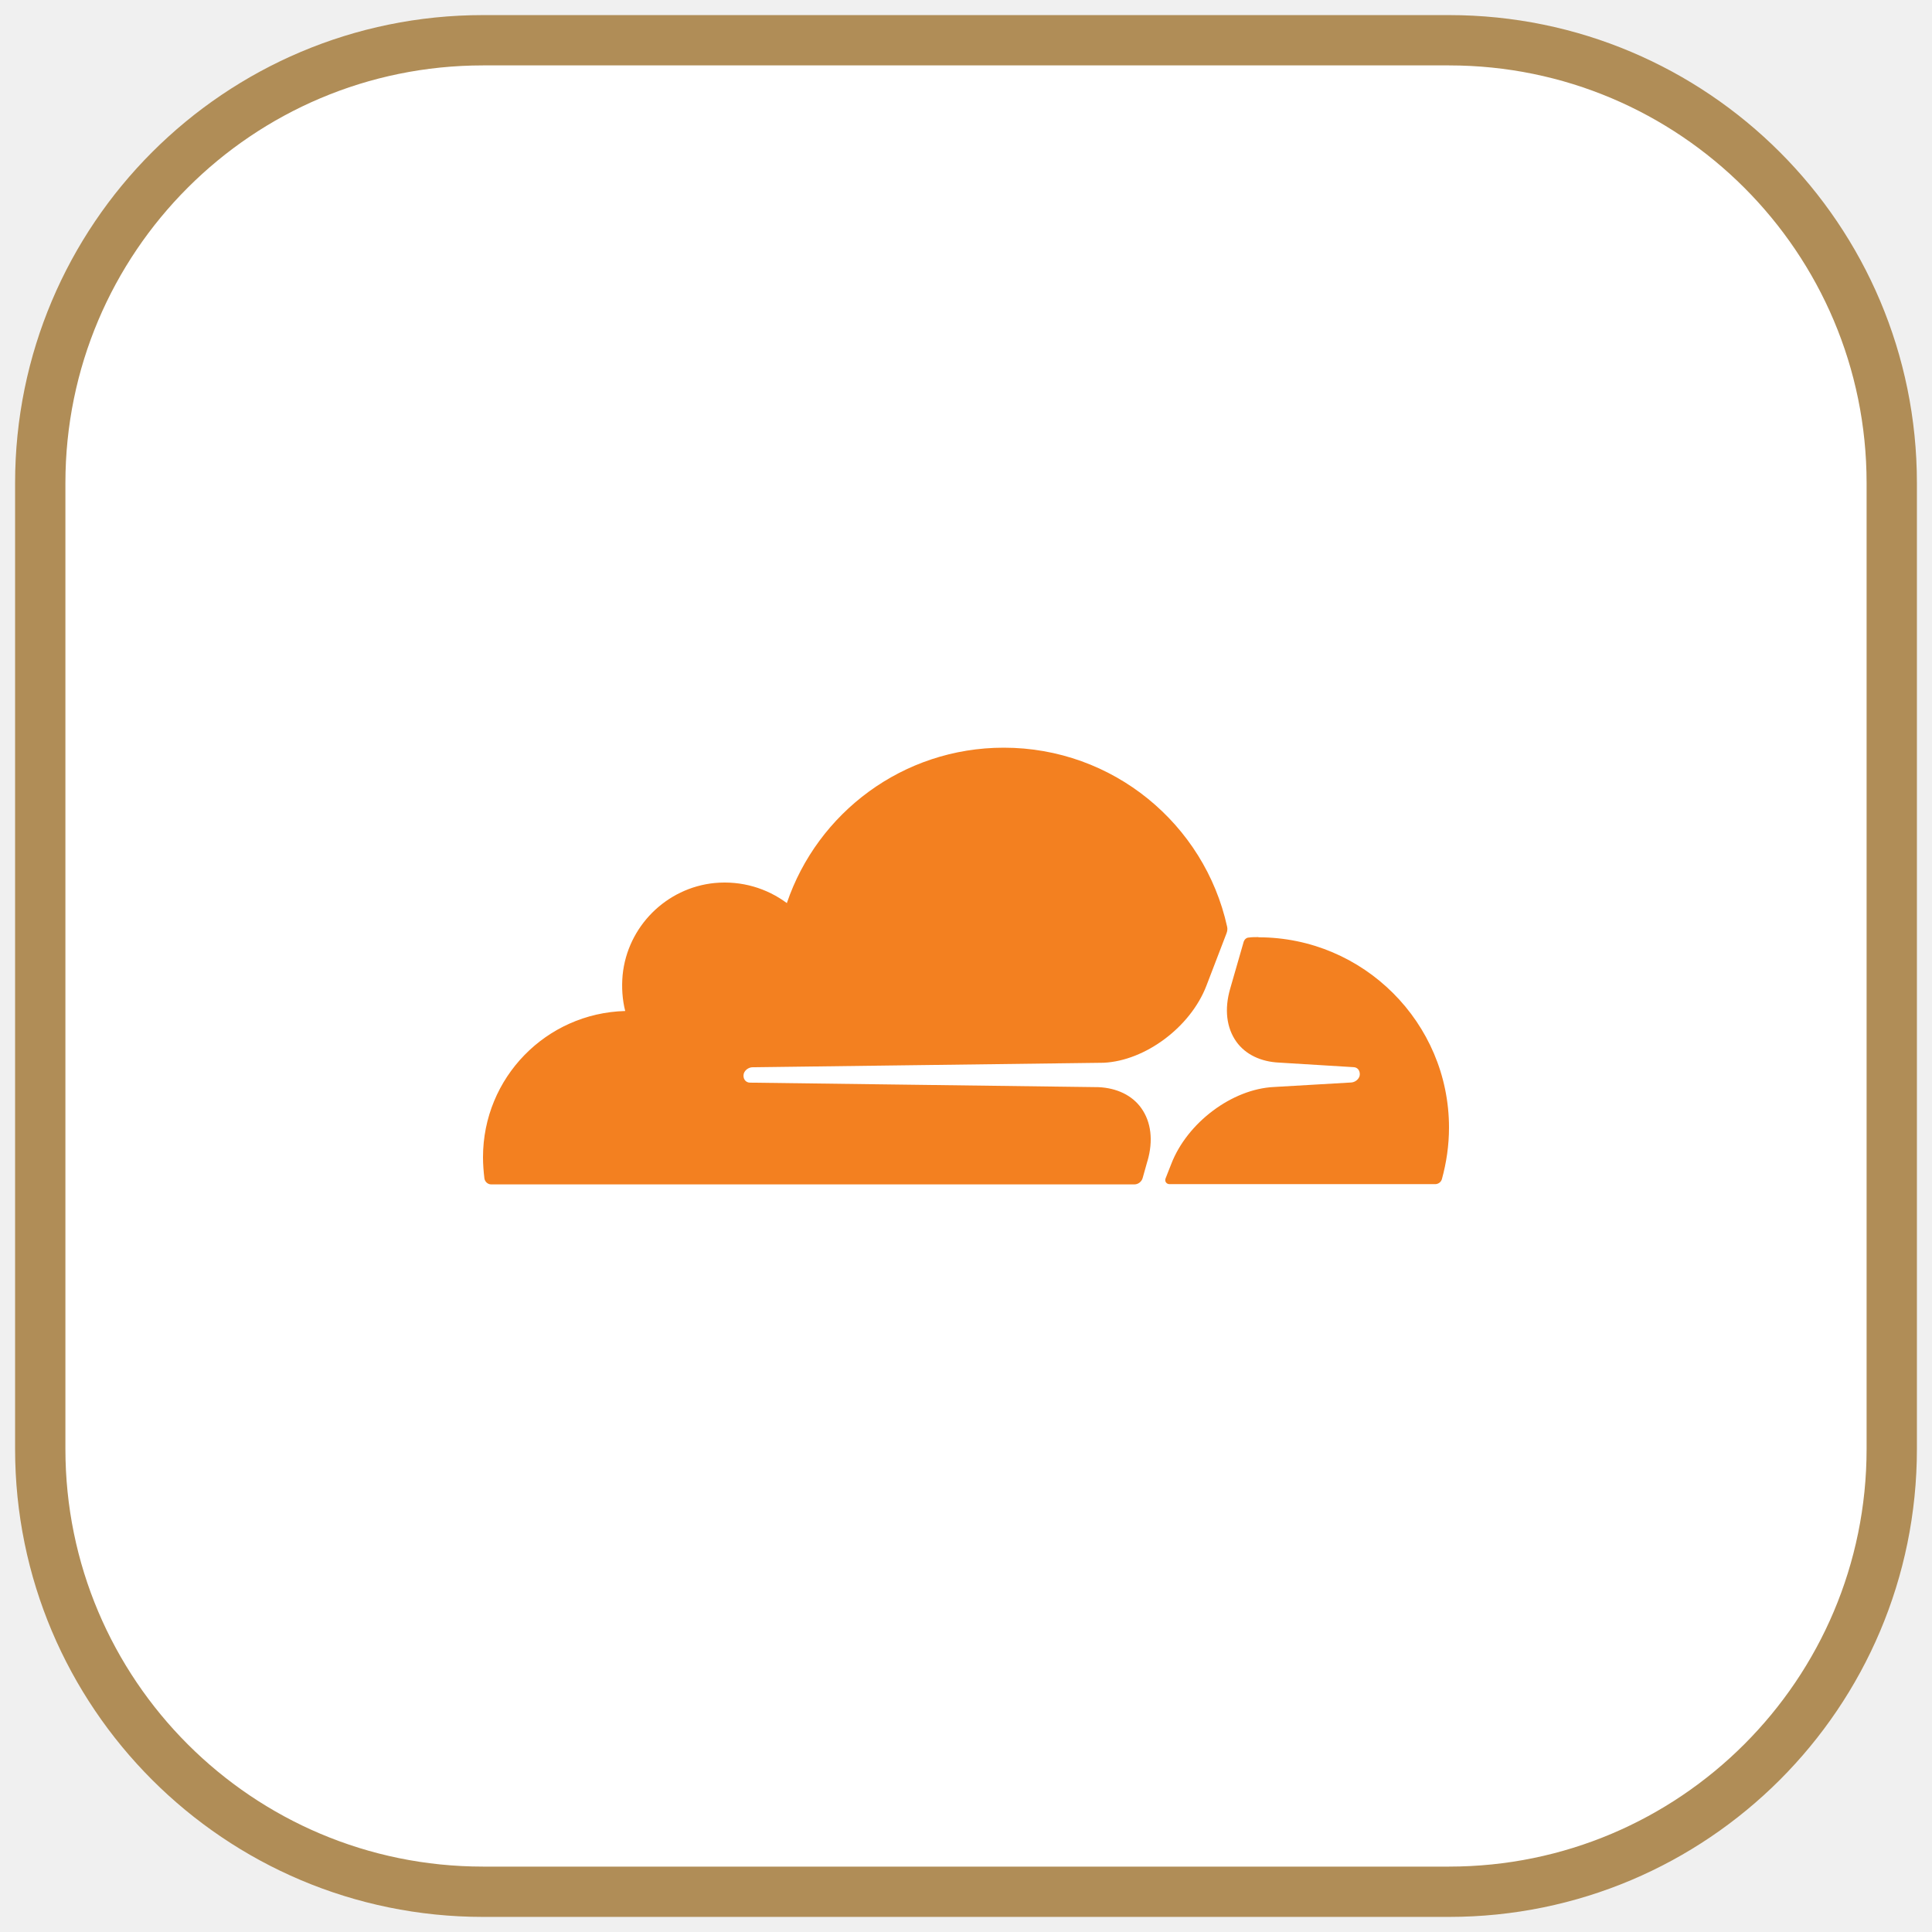
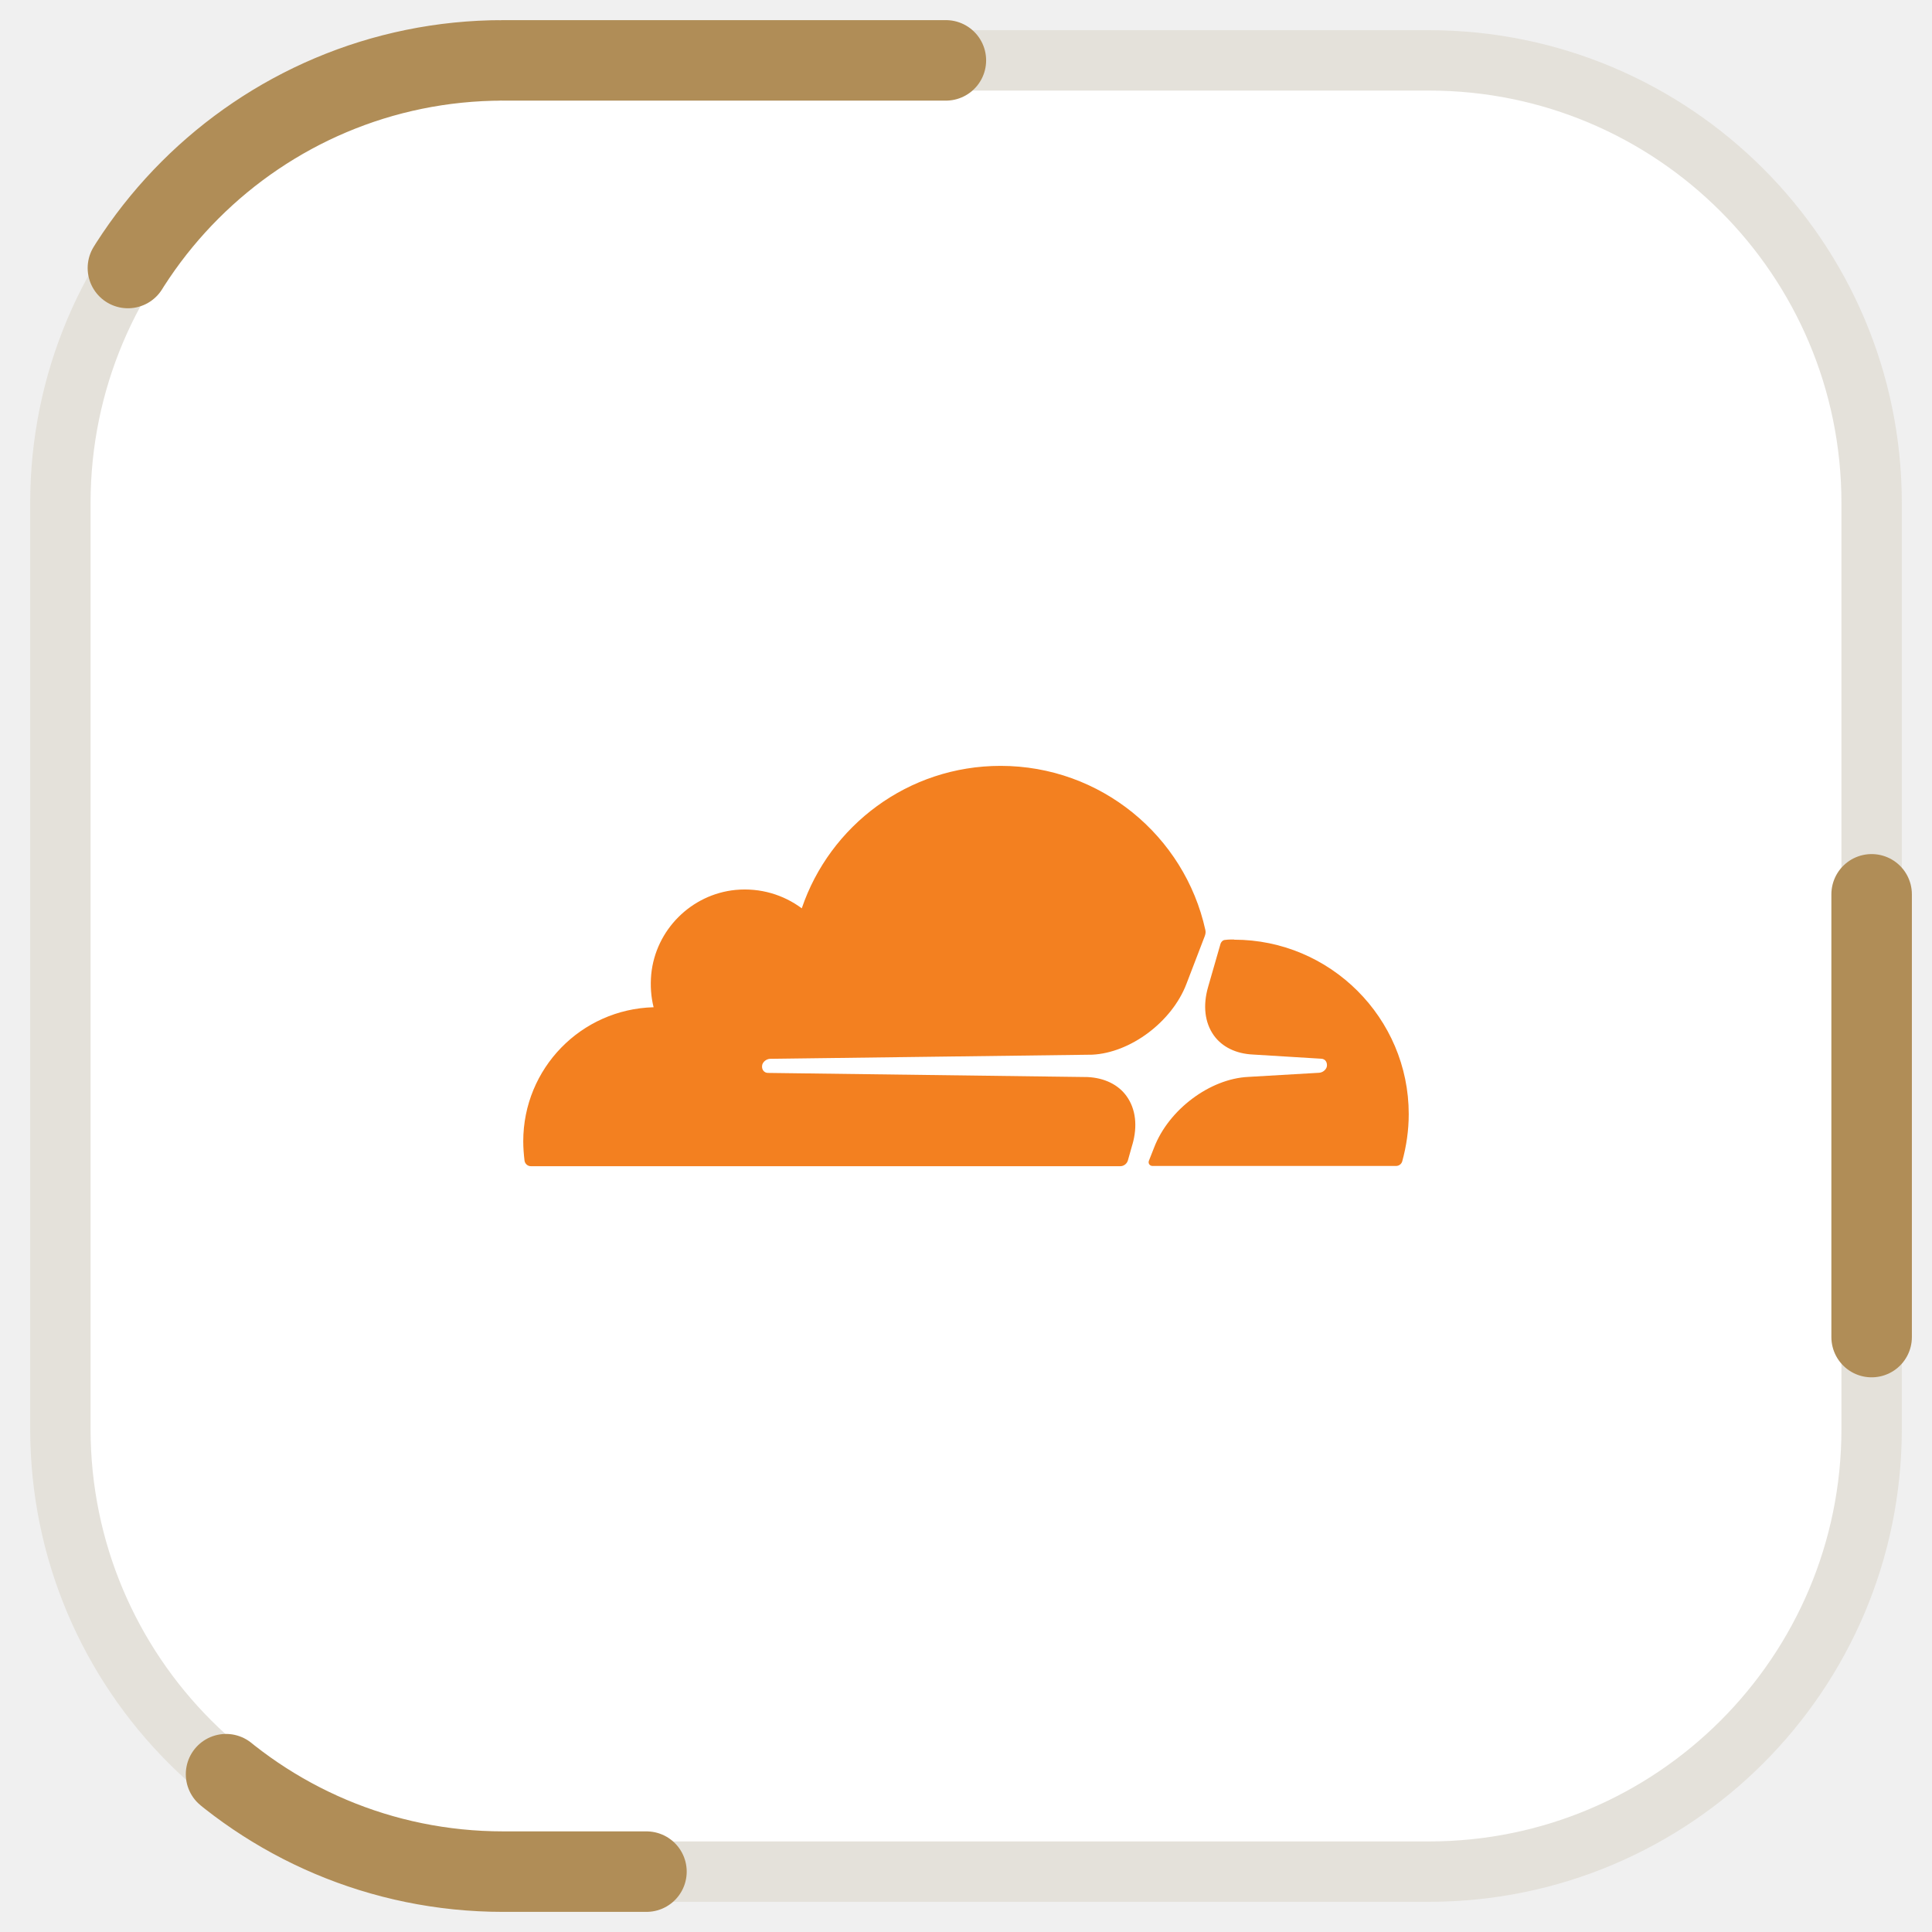
<svg xmlns="http://www.w3.org/2000/svg" viewBox="0 0 96 96" width="96" height="96" role="img" aria-labelledby="t">
  <style>
-     .logo { animation: float 4s ease-in-out 0.35s infinite; transform-origin: 48px 48px; }
-     .ring { animation: glow 4s ease-in-out 0.35s infinite; }
-     @keyframes float { 0%, 100% { transform: translateY(0) scale(1); } 50% { transform: translateY(-3px) scale(1.04); } }
-     @keyframes glow { 0%, 100% { stroke-opacity: .35; } 50% { stroke-opacity: 1; } }
-     @media (prefers-reduced-motion: reduce) { .logo, .ring { animation: none; } }
+     .logo { animation: bob 3s ease-in-out -1.50s infinite; transform-origin: 48px 48px; }
+     .sweep { animation: sweep 6s linear -1.50s infinite; }
+     @keyframes bob { 0%, 100% { transform: translateY(3px) scale(.96); } 50% { transform: translateY(-5px) scale(1.06); } }
+     @keyframes sweep { to { stroke-dashoffset: -100; } }
+     @media (prefers-reduced-motion: reduce) { .logo, .sweep { animation: none; } }
  </style>
-   <rect x="2" y="2" width="92" height="92" rx="22" fill="#ffffff" />
-   <rect class="ring" x="2" y="2" width="92" height="92" rx="22" fill="none" stroke="#b08d57" stroke-width="2.5" />
+   <rect x="3" y="3" width="90" height="90" rx="22" fill="#ffffff" stroke="#e4e1da" stroke-width="3" />
+   <rect class="sweep" x="3" y="3" width="90" height="90" rx="22" fill="none" stroke="#b08d57" stroke-width="4" stroke-linecap="round" pathLength="100" stroke-dasharray="22 78" />
  <g class="logo">
-     <g transform="translate(24 24) scale(2)">
+     <g transform="translate(26 26) scale(1.8333)">
      <path fill="#F38020" d="M16.509 16.845c.147-.507.091-.971-.155-1.315-.225-.316-.605-.499-1.062-.52l-8.659-.112a.156.156 0 0 1-.133-.071c-.028-.042-.035-.099-.021-.155.028-.084.112-.148.204-.156l8.736-.112c1.035-.049 2.16-.887 2.554-1.914l.499-1.301c.021-.056.029-.113.015-.168-.562-2.546-2.835-4.445-5.55-4.445-2.504 0-4.628 1.618-5.388 3.861-.493-.366-1.119-.562-1.794-.499-1.203.119-2.167 1.083-2.286 2.286-.028.31-.007.613.064.894C1.568 13.171 0 14.775 0 16.752c0 .175.014.351.035.527.014.083.084.147.169.147h15.981c.091 0 .176-.065.203-.155l.12-.427zm2.757-5.563c-.077 0-.161 0-.238.011-.057 0-.105.042-.127.098l-.338 1.174c-.147.507-.092.971.154 1.316.226.316.606.498 1.062.519l1.844.113c.056 0 .105.026.133.07.028.043.035.107.021.156-.028.084-.113.148-.204.155l-1.921.112c-1.041.049-2.158.887-2.553 1.914l-.141.358c-.028.071.021.142.099.142h6.598c.077 0 .147-.049.169-.126.112-.408.176-.837.176-1.28 0-2.603-2.125-4.727-4.734-4.727" />
    </g>
  </g>
</svg>
